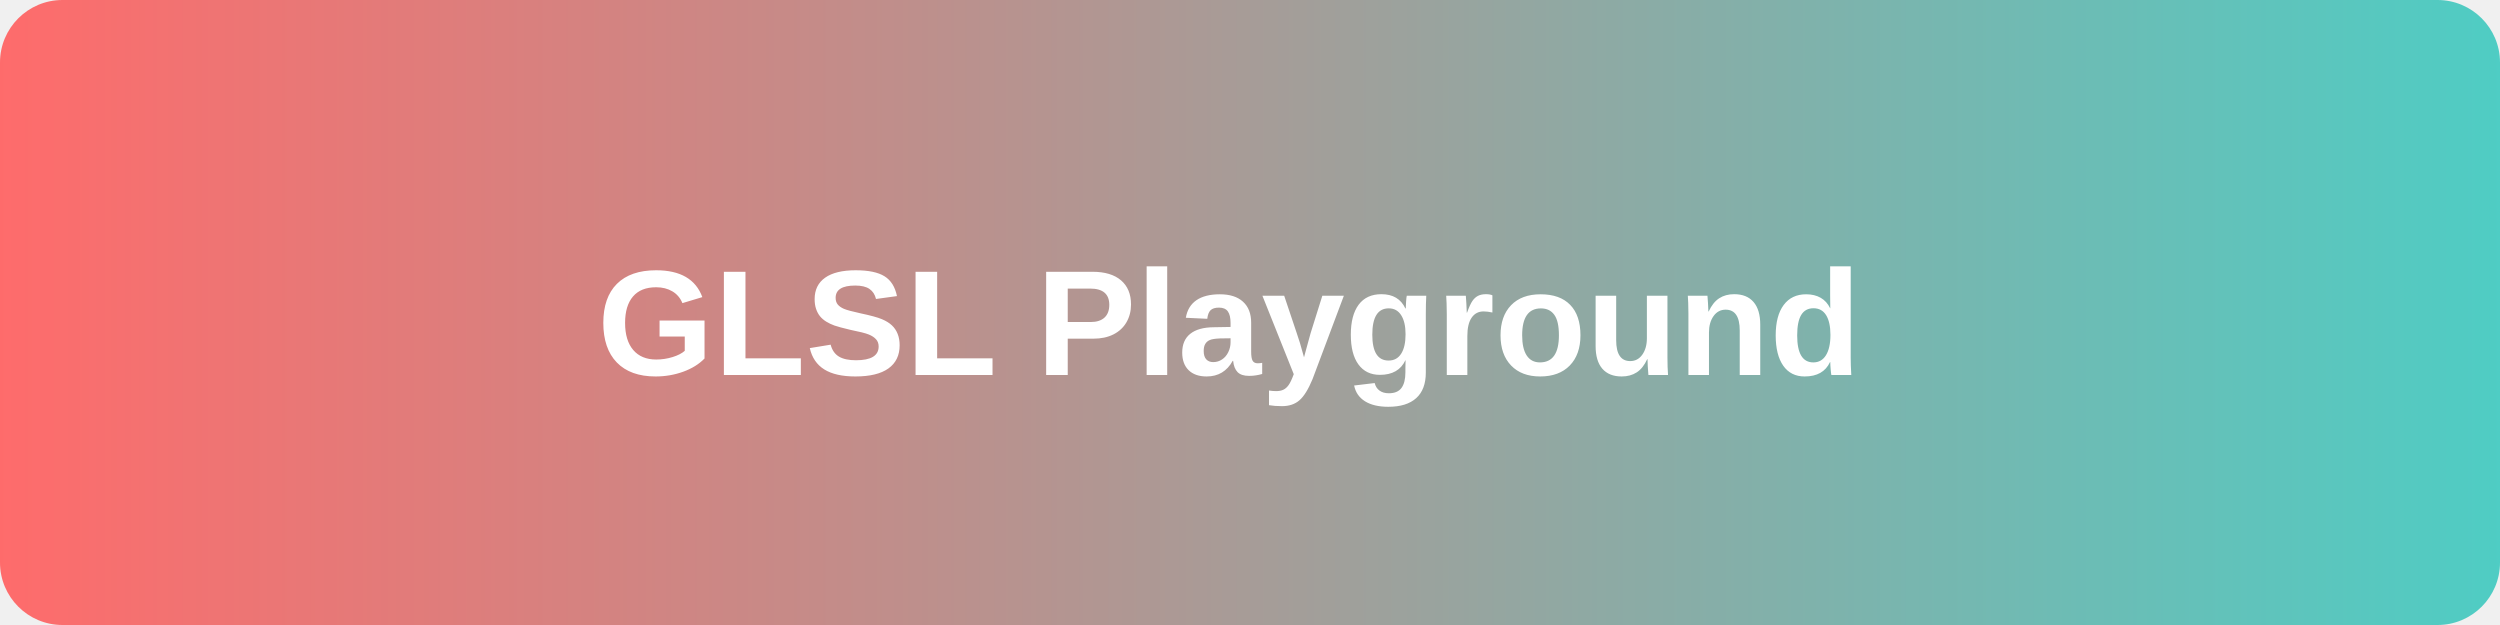
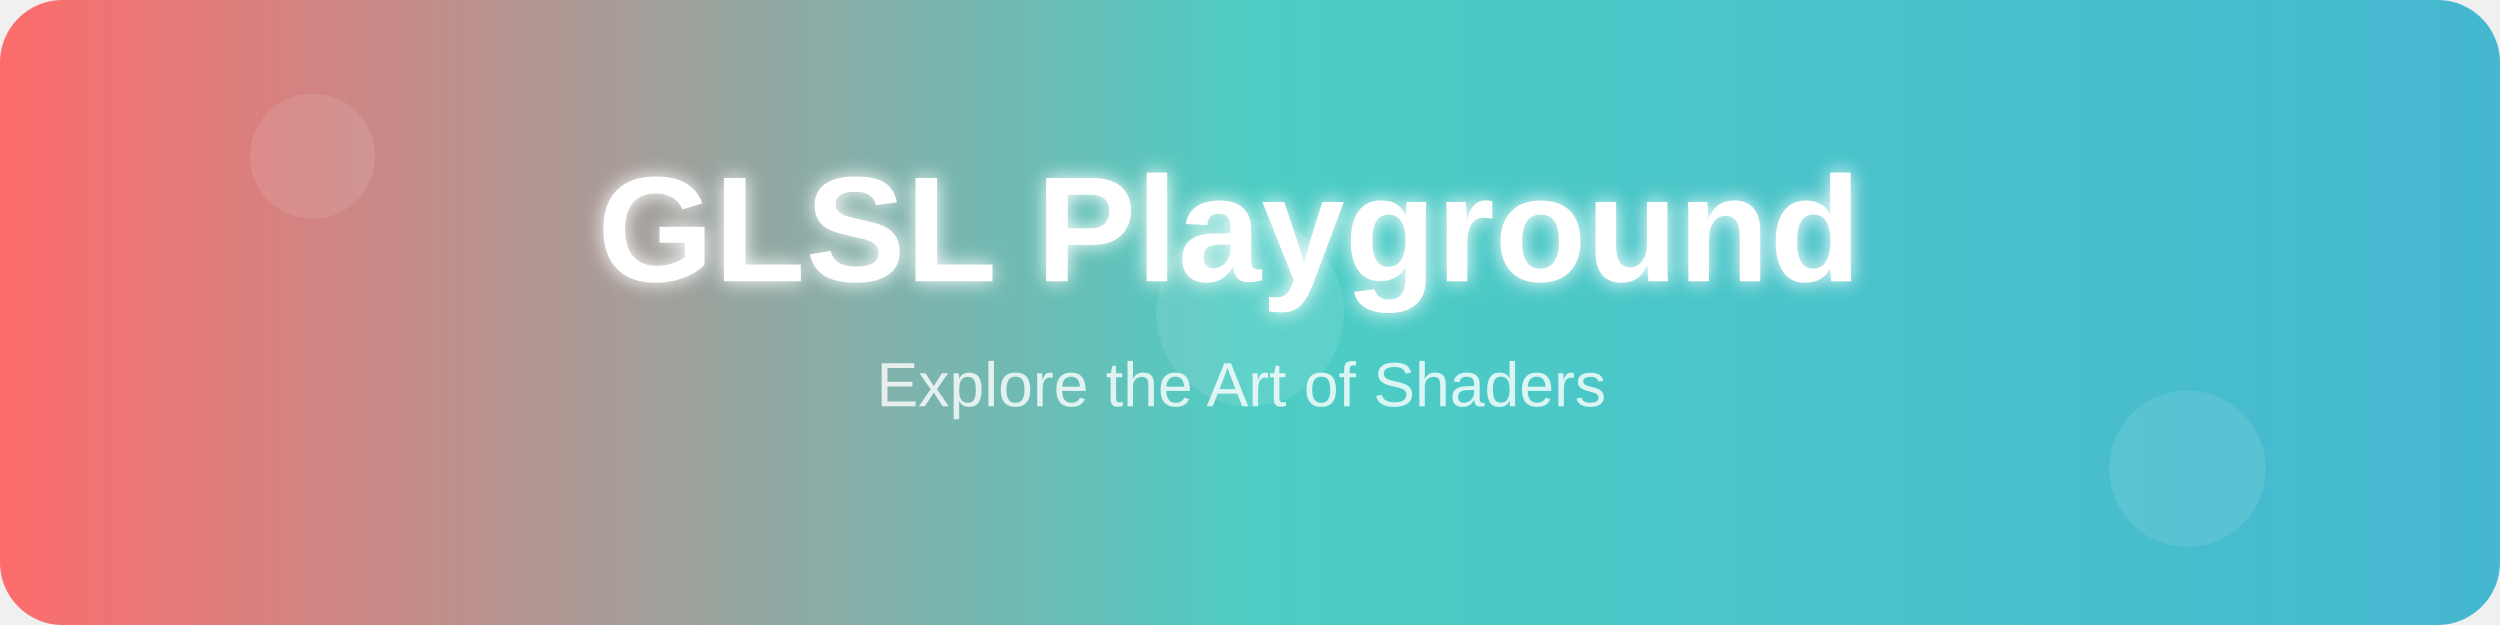
<svg xmlns="http://www.w3.org/2000/svg" width="800" height="200" viewBox="0 0 800 200">
  <defs>
    <linearGradient id="headerGradient" x1="0%" y1="0%" x2="100%" y2="0%">
      <stop offset="0%" style="stop-color:#FF6B6B;stop-opacity:1">
-         <animate attributeName="stop-color" values="#FF6B6B;#4ECDC4;#45B7D1;#FF6B6B" dur="10s" repeatCount="indefinite" />
+         <animate attributeName="stop-color" values="#FF6B6B;#4ECDC4;#45B7D1;#9D50BB;#FF6B6B" dur="15s" repeatCount="indefinite" />
      </stop>
-       <stop offset="100%" style="stop-color:#4ECDC4;stop-opacity:1">
-         <animate attributeName="stop-color" values="#4ECDC4;#45B7D1;#FF6B6B;#4ECDC4" dur="10s" repeatCount="indefinite" />
+       <stop offset="50%" style="stop-color:#4ECDC4;stop-opacity:1">
+         <animate attributeName="stop-color" values="#4ECDC4;#45B7D1;#9D50BB;#FF6B6B;#4ECDC4" dur="15s" repeatCount="indefinite" />
+       </stop>
+       <stop offset="100%" style="stop-color:#45B7D1;stop-opacity:1">
+         <animate attributeName="stop-color" values="#45B7D1;#9D50BB;#FF6B6B;#4ECDC4;#45B7D1" dur="15s" repeatCount="indefinite" />
      </stop>
    </linearGradient>
+     <filter id="glow" x="-50%" y="-50%" width="200%" height="200%">
+       <feGaussianBlur stdDeviation="3" result="coloredBlur" />
+       <feMerge>
+         <feMergeNode in="coloredBlur" />
+         <feMergeNode in="SourceGraphic" />
+       </feMerge>
+     </filter>
    <clipPath id="roundedRect">
      <rect x="0" y="0" width="800" height="200" rx="20" ry="20" />
    </clipPath>
  </defs>
  <g clip-path="url(#roundedRect)">
    <rect x="0" y="0" width="800" height="200" fill="url(#headerGradient)" />
-     <text x="400" y="120" font-family="Arial, sans-serif" font-size="48" font-weight="bold" text-anchor="middle" fill="white">
-       GLSL Playground
-       <animate attributeName="opacity" values="0.8;1;0.8" dur="3s" repeatCount="indefinite" />
+     <g>
+       <circle cx="100" cy="50" r="20" fill="white" opacity="0.1">
+         <animate attributeName="cy" values="50;150;50" dur="8s" repeatCount="indefinite" />
+         <animate attributeName="r" values="20;25;20" dur="4s" repeatCount="indefinite" />
+       </circle>
+       <circle cx="700" cy="150" r="25" fill="white" opacity="0.1">
+         <animate attributeName="cy" values="150;50;150" dur="6s" repeatCount="indefinite" />
+         <animate attributeName="r" values="25;30;25" dur="3s" repeatCount="indefinite" />
+       </circle>
+       <circle cx="400" cy="100" r="30" fill="white" opacity="0.1">
+         <animate attributeName="r" values="30;40;30" dur="5s" repeatCount="indefinite" />
+       </circle>
+     </g>
+     <g filter="url(#glow)">
+       <text x="400" y="90" font-family="Arial, sans-serif" font-size="48" font-weight="bold" text-anchor="middle" fill="white">
+         GLSL Playground
+         <animate attributeName="opacity" values="0.9;1;0.9" dur="3s" repeatCount="indefinite" />
+       </text>
+     </g>
+     <text x="400" y="130" font-family="Arial, sans-serif" font-size="20" text-anchor="middle" fill="white" opacity="0.8">
+       Explore the Art of Shaders
+       <animate attributeName="opacity" values="0.7;0.9;0.7" dur="4s" repeatCount="indefinite" />
    </text>
  </g>
</svg>
